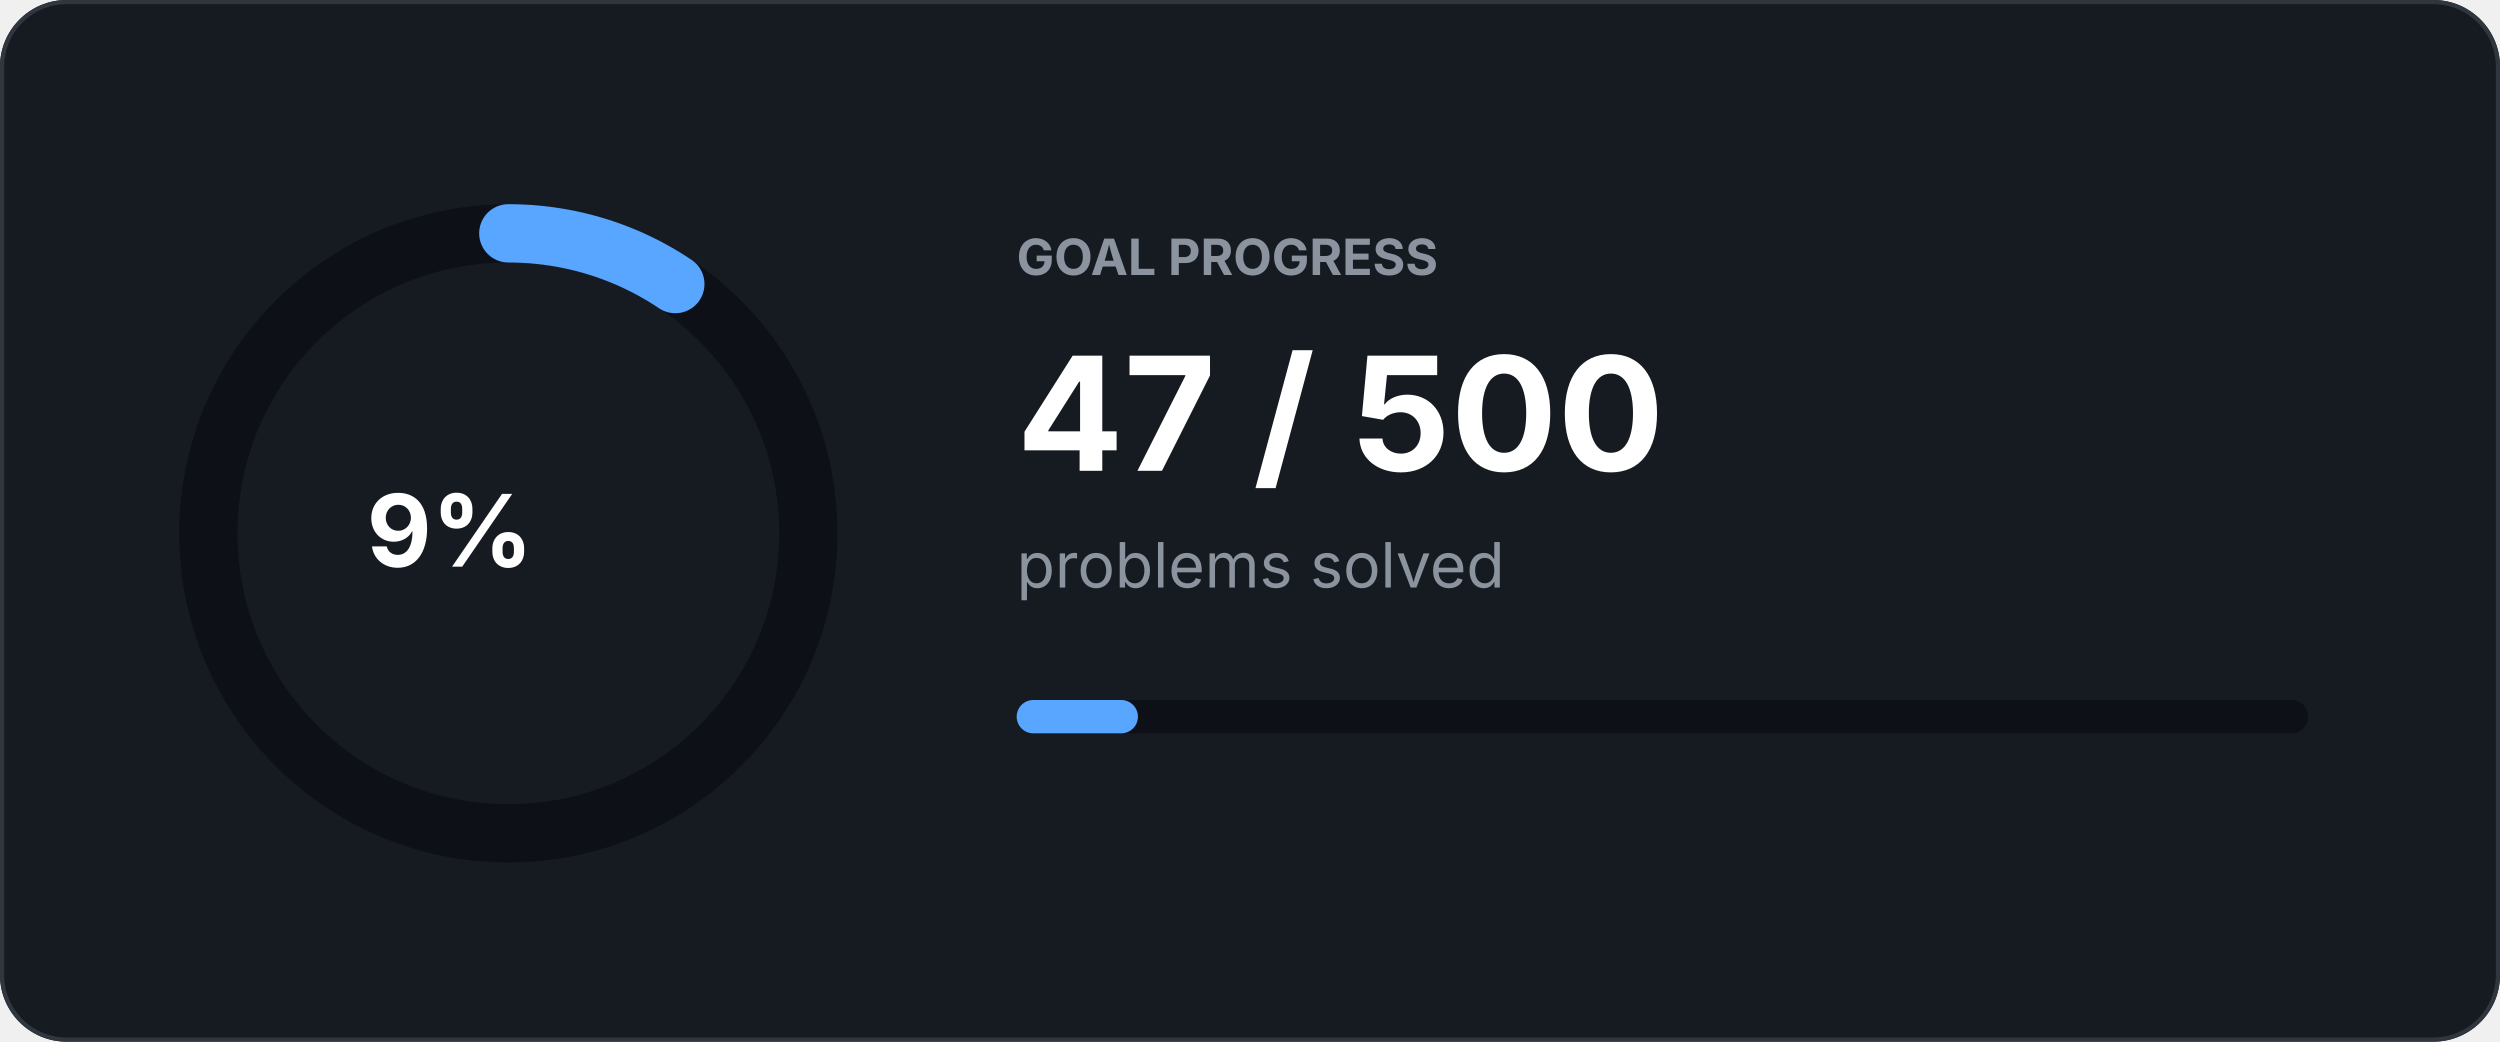
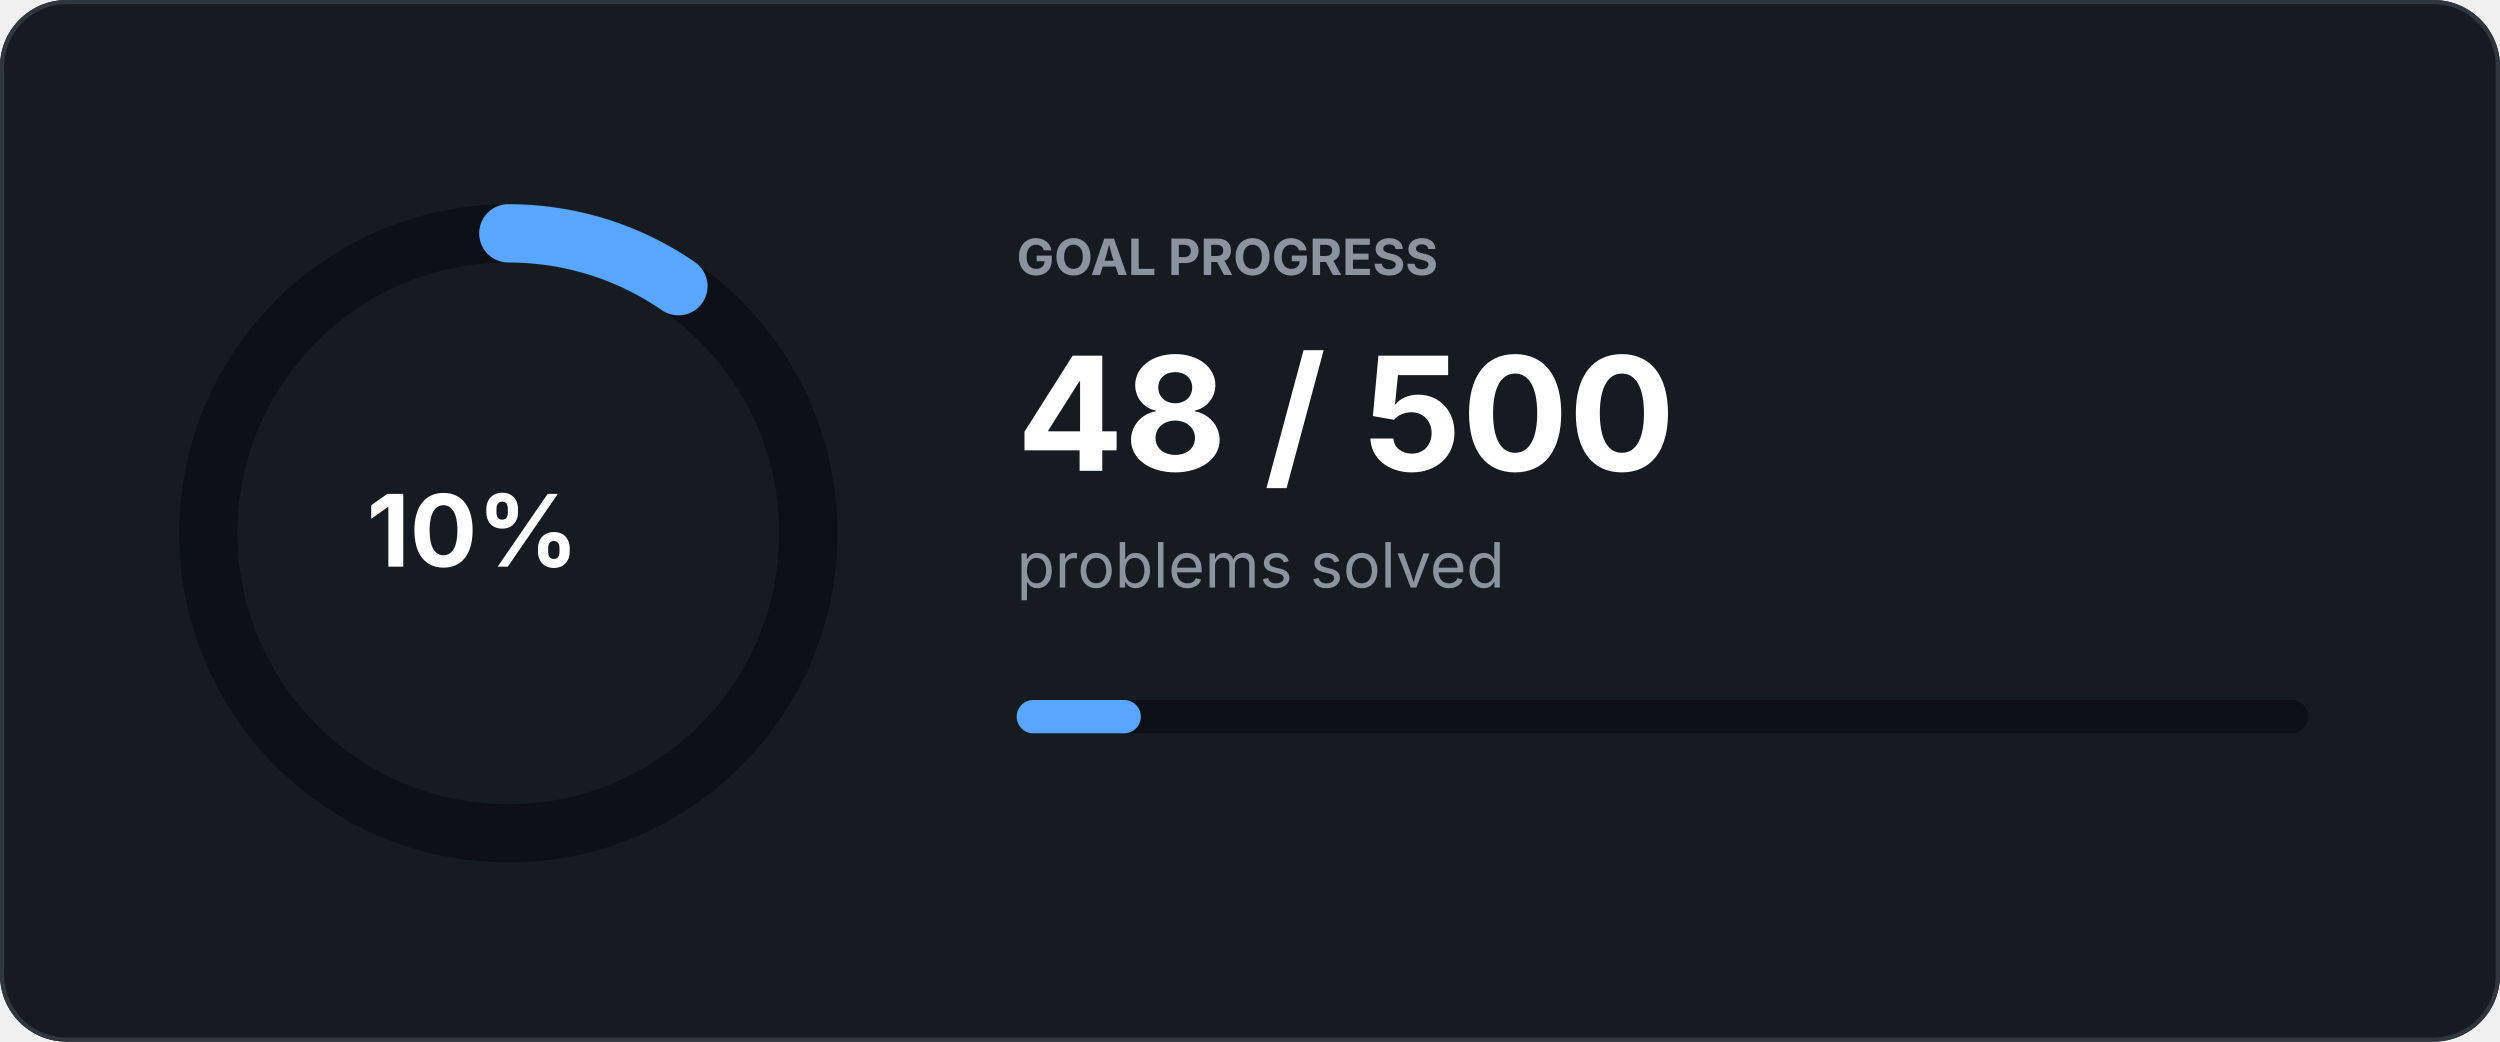
<svg xmlns="http://www.w3.org/2000/svg" width="600" height="250" viewBox="0 0 600 250">
  <rect width="100%" height="100%" rx="16" fill="#161B22" />
  <rect x="0.5" y="0.5" width="599" height="249" rx="15.5" fill="none" stroke="#30363D" />
  <circle cx="122" cy="128" r="72" fill="none" stroke="#0D1117" stroke-width="14" />
-   <circle cx="122" cy="128" r="72" fill="none" stroke="#58A6FF" stroke-width="14" stroke-linecap="round" transform="rotate(-90 122 128)" stroke-dasharray="42.5 452.4" />
-   <text x="88" y="136" fill="#FFFFFF" font-family="-apple-system,BlinkMacSystemFont,Segoe UI,sans-serif" font-size="24" font-weight="700">9%</text>
+   <circle cx="122" cy="128" r="72" fill="none" stroke="#58A6FF" stroke-width="14" stroke-linecap="round" transform="rotate(-90 122 128)" stroke-dasharray="43.4 452.4" />
+   <text x="88" y="136" fill="#FFFFFF" font-family="-apple-system,BlinkMacSystemFont,Segoe UI,sans-serif" font-size="24" font-weight="700">10%</text>
  <text x="244" y="66" fill="#8B949E" font-family="-apple-system,BlinkMacSystemFont,Segoe UI,sans-serif" font-size="12" font-weight="700">GOAL PROGRESS</text>
-   <text x="244" y="113" fill="#FFFFFF" font-family="-apple-system,BlinkMacSystemFont,Segoe UI,sans-serif" font-size="38" font-weight="700">47 / 500</text>
+   <text x="244" y="113" fill="#FFFFFF" font-family="-apple-system,BlinkMacSystemFont,Segoe UI,sans-serif" font-size="38" font-weight="700">48 / 500</text>
  <text x="244" y="141" fill="#8B949E" font-family="-apple-system,BlinkMacSystemFont,Segoe UI,sans-serif" font-size="15" font-weight="400">problems solved</text>
  <rect x="244" y="168" width="310" height="8" rx="4" fill="#0D1117" />
-   <rect x="244" y="168" width="29.1" height="8" rx="4" fill="#58A6FF" />
+   <rect x="244" y="168" width="29.8" height="8" rx="4" fill="#58A6FF" />
</svg>
